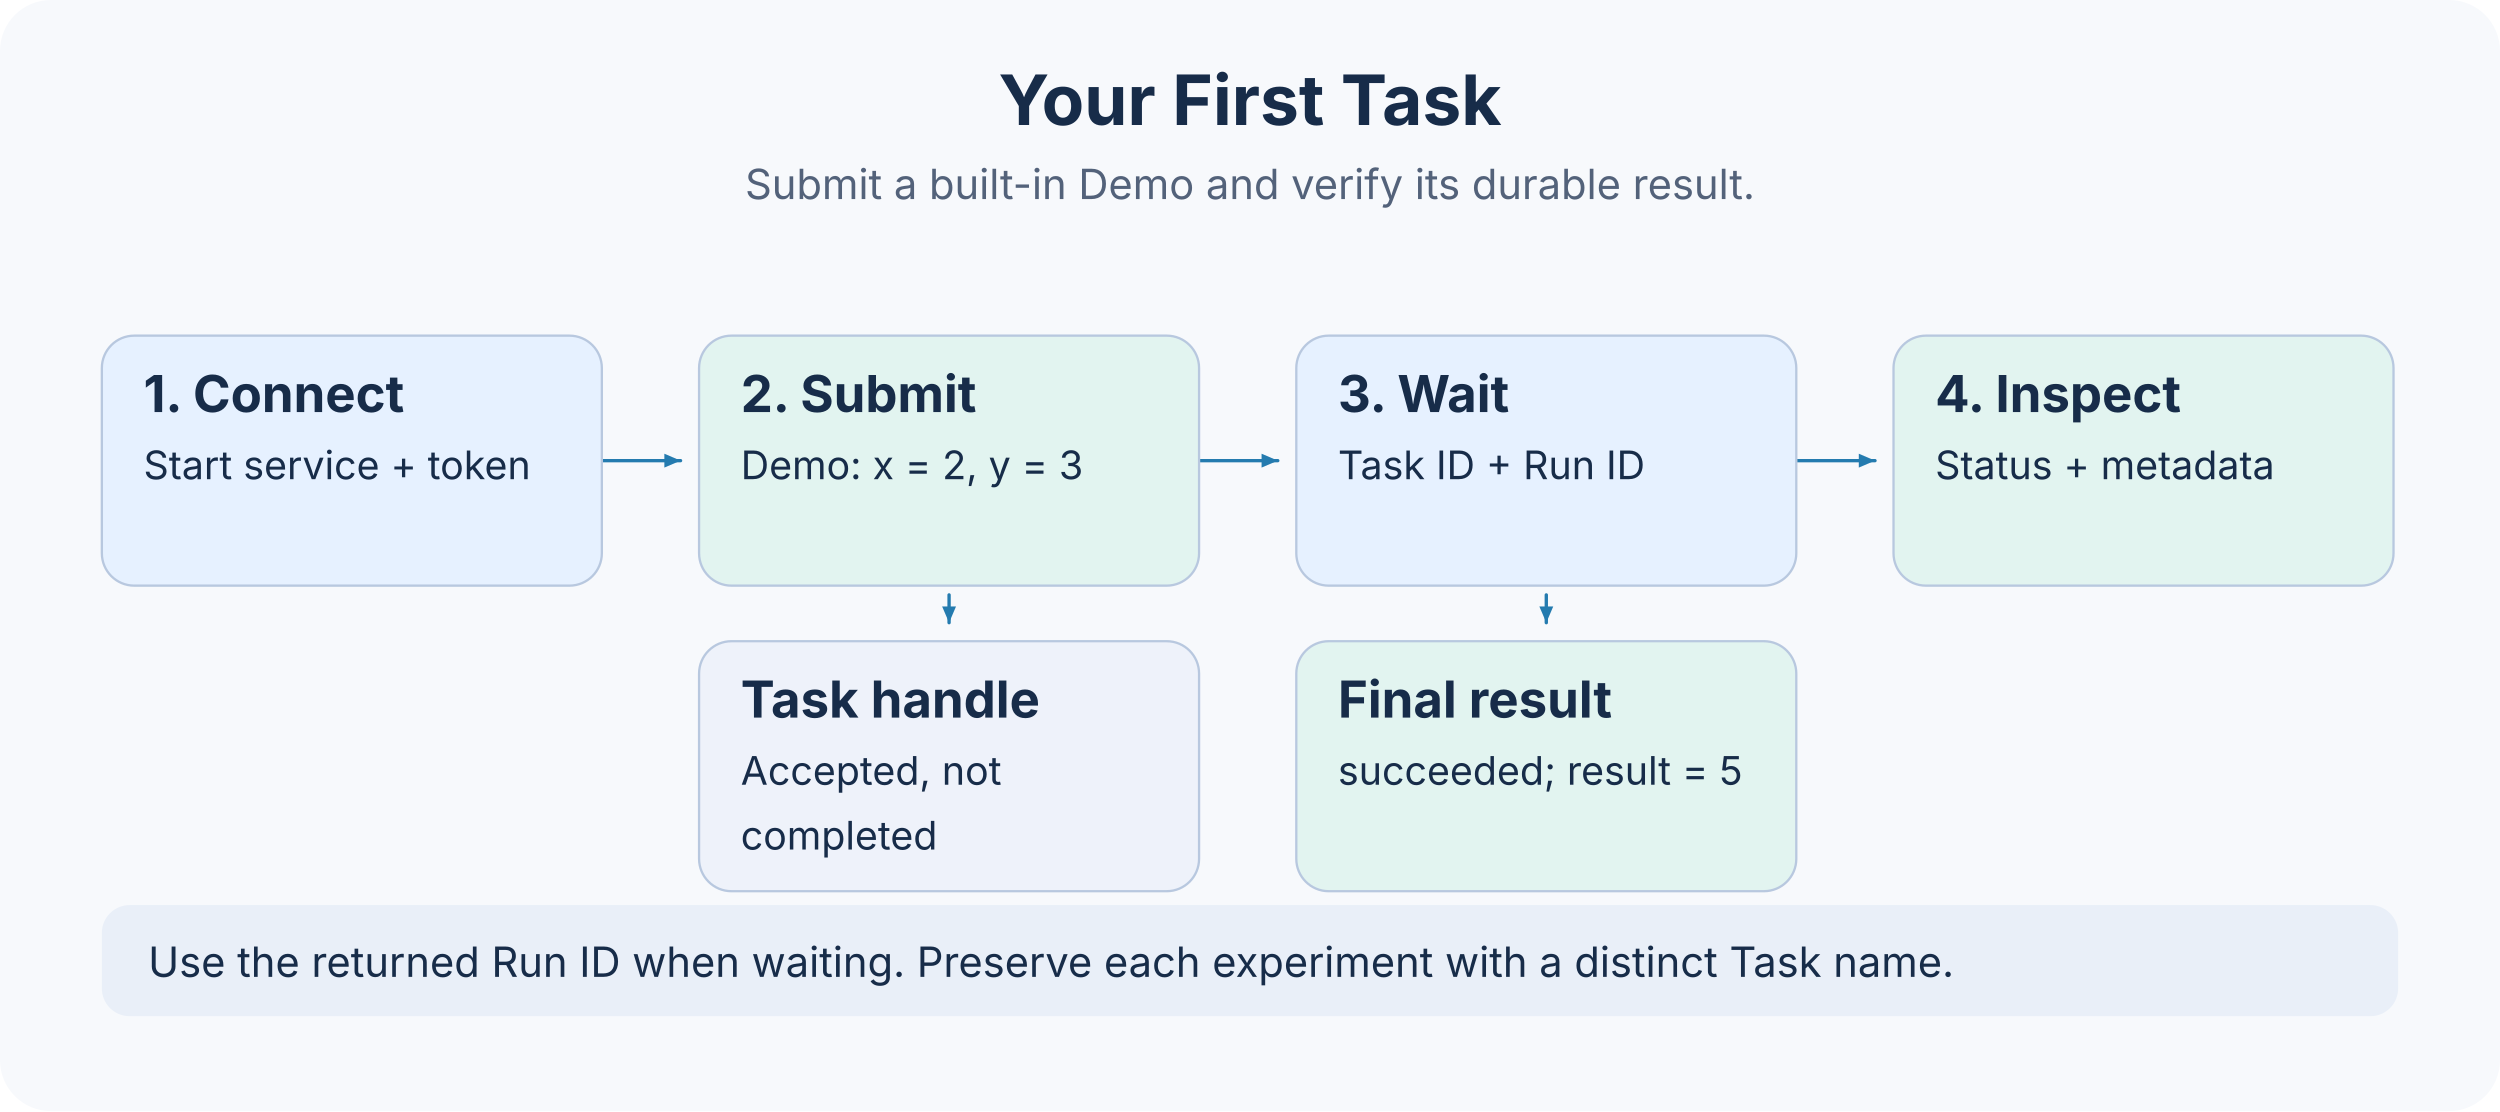
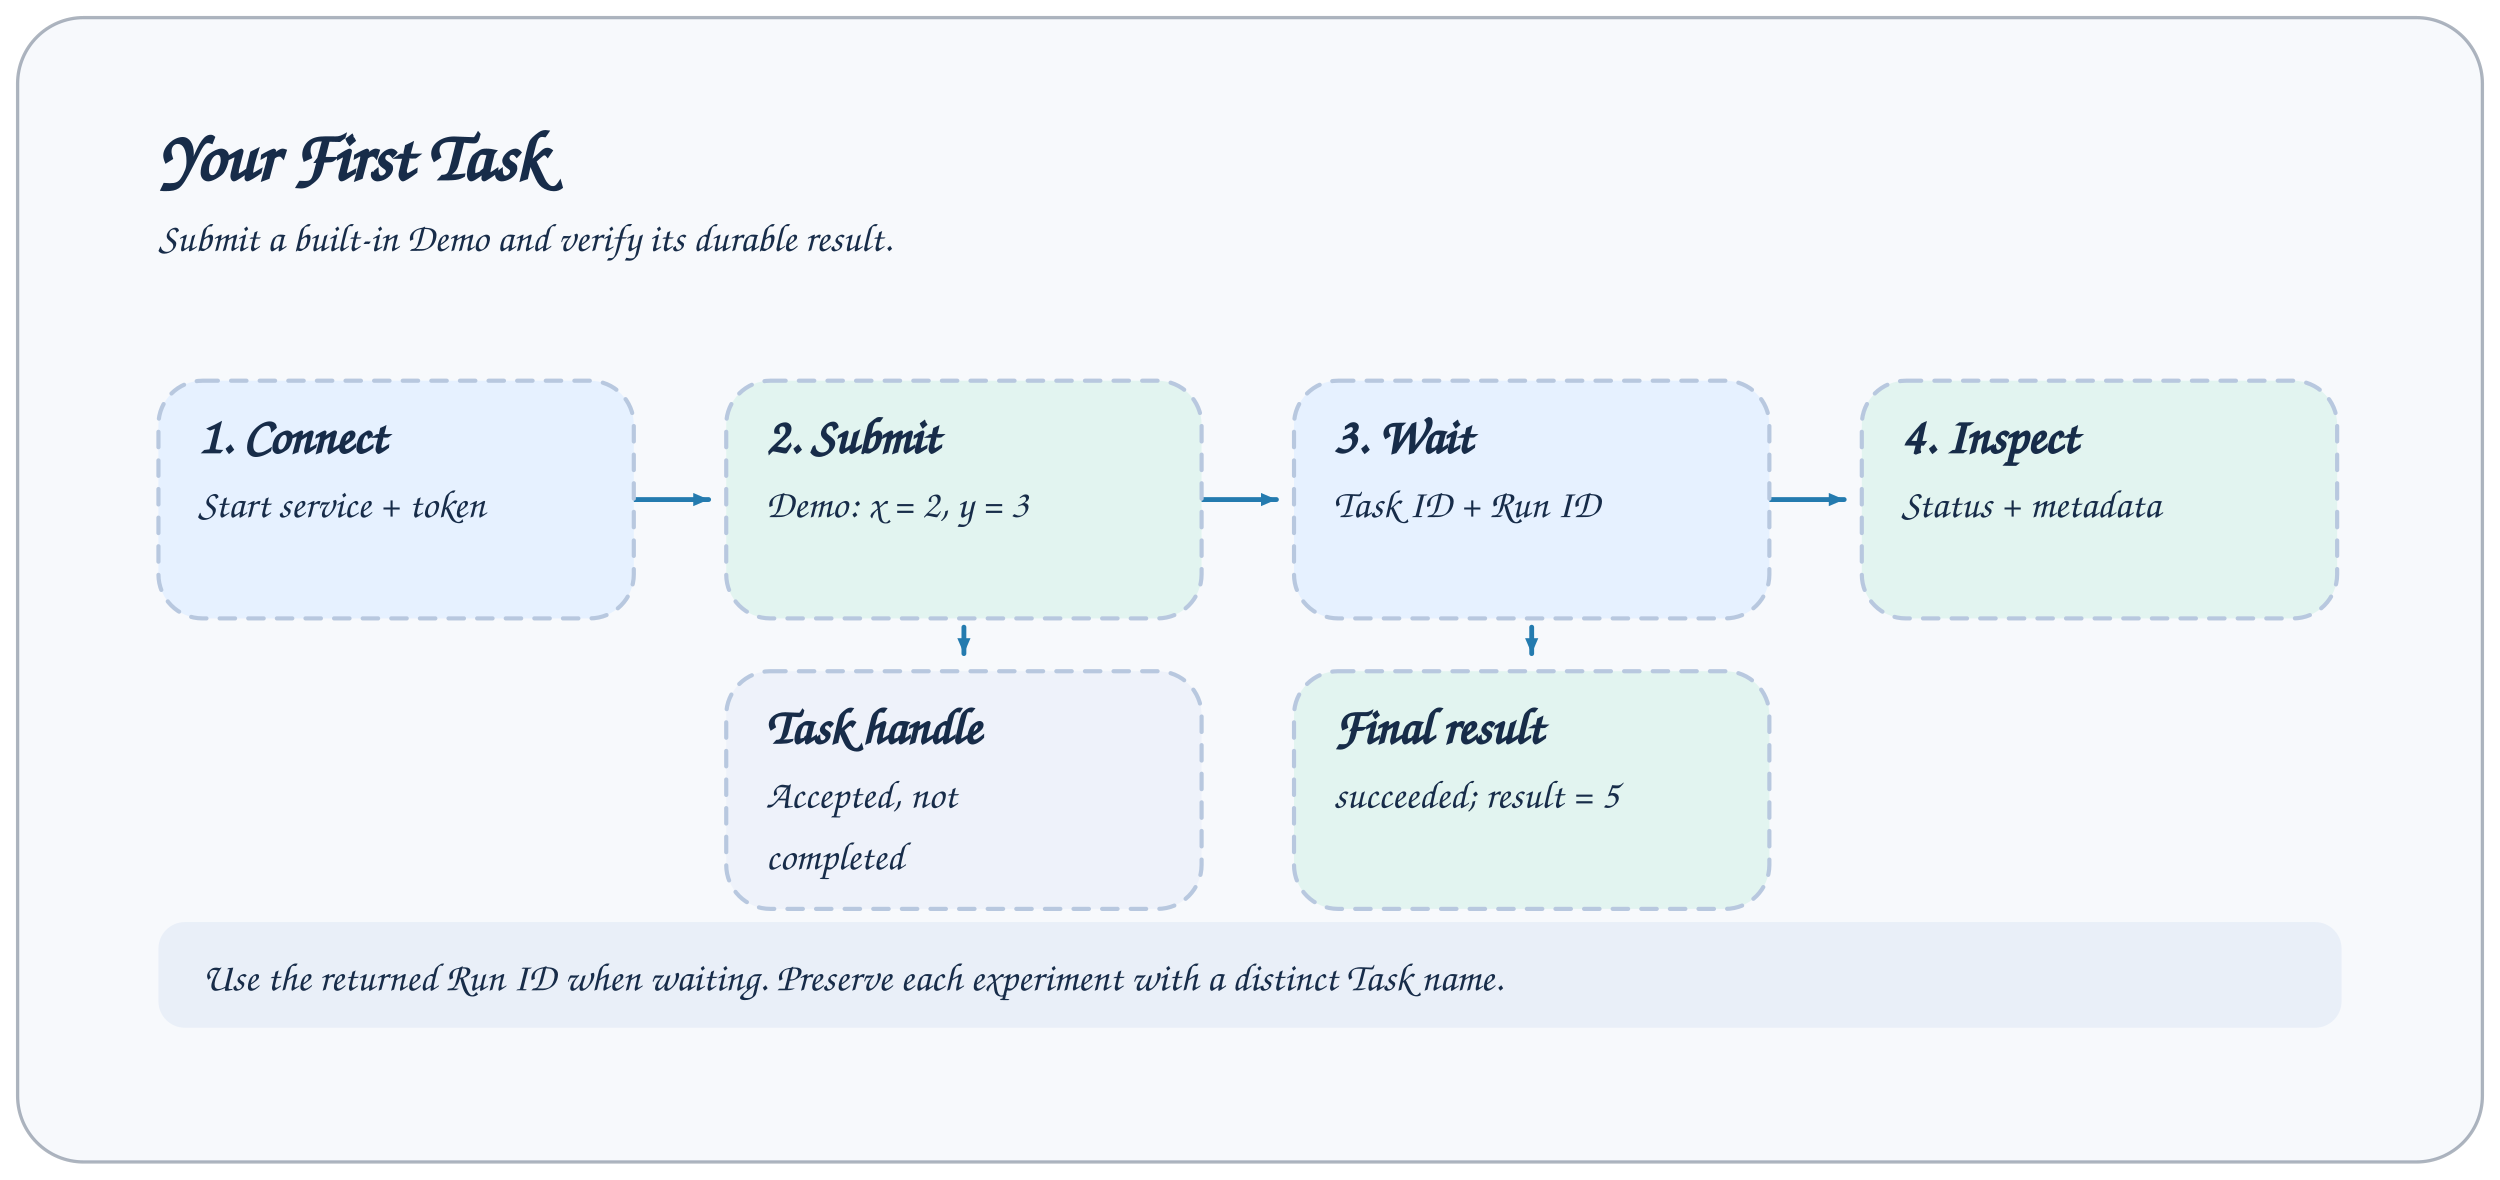
- <svg xmlns="http://www.w3.org/2000/svg" width="1080" height="480" viewBox="0 0 1080 480" role="img" aria-labelledby="title desc">
+ <svg xmlns="http://www.w3.org/2000/svg" width="1136" height="536" viewBox="0 0 1136 536" role="img" aria-labelledby="title desc">
  <defs>
    <marker id="arrow" viewBox="0 0 8 6" refX="7" refY="3" markerWidth="8" markerHeight="6" orient="auto-start-reverse" markerUnits="userSpaceOnUse">
      <path d="M 0 0 L 7 3 L 0 6 z" fill="#247baf" />
    </marker>
  </defs>
-   <rect width="1080" height="480" rx="22" fill="#f7f9fc" />
-   <g font-family="Comic Sans MS, Bradley Hand, -apple-system, BlinkMacSystemFont, Segoe UI, sans-serif" fill="#172c49">
-     <text x="540" y="54" font-size="30" font-weight="700" text-anchor="middle">Your First Task</text>
-     <text x="540" y="86" font-size="18" fill="#53627a" text-anchor="middle">Submit a built-in Demo and verify its durable result.</text>
-     <path d="M260 199H294" fill="none" stroke="#247baf" stroke-width="1.45" marker-end="url(#arrow)" stroke-linecap="round" stroke-linejoin="round" />
-     <path d="M518 199H552" fill="none" stroke="#247baf" stroke-width="1.45" marker-end="url(#arrow)" stroke-linecap="round" stroke-linejoin="round" />
-     <path d="M776 199H810" fill="none" stroke="#247baf" stroke-width="1.45" marker-end="url(#arrow)" stroke-linecap="round" stroke-linejoin="round" />
-     <path d="M410 257V269" fill="none" stroke="#247baf" stroke-width="1.45" marker-end="url(#arrow)" stroke-linecap="round" stroke-linejoin="round" />
-     <path d="M668 257V269" fill="none" stroke="#247baf" stroke-width="1.45" marker-end="url(#arrow)" stroke-linecap="round" stroke-linejoin="round" />
-     <rect x="44" y="145" width="216" height="108" rx="14" fill="#e6f1ff" stroke="#b8c8df" />
-     <text x="62" y="178" font-size="22" font-weight="700">1. Connect</text>
-     <text x="62" y="207" font-size="17">Start service + token</text>
-     <rect x="302" y="145" width="216" height="108" rx="14" fill="#e2f4f0" stroke="#b8c8df" />
-     <text x="320" y="178" font-size="22" font-weight="700">2. Submit</text>
-     <text x="320" y="207" font-size="17">Demo: x = 2, y = 3</text>
-     <rect x="560" y="145" width="216" height="108" rx="14" fill="#e6f1ff" stroke="#b8c8df" />
-     <text x="578" y="178" font-size="22" font-weight="700">3. Wait</text>
-     <text x="578" y="207" font-size="17">Task ID + Run ID</text>
-     <rect x="818" y="145" width="216" height="108" rx="14" fill="#e2f4f0" stroke="#b8c8df" />
-     <text x="836" y="178" font-size="22" font-weight="700">4. Inspect</text>
-     <text x="836" y="207" font-size="17">Status + metadata</text>
-     <rect x="302" y="277" width="216" height="108" rx="14" fill="#eef2fa" stroke="#b8c8df" />
-     <text x="320" y="310" font-size="22" font-weight="700">Task handle</text>
-     <text x="320" y="339" font-size="17">
-       <tspan x="320" dy="0">Accepted, not</tspan>
-       <tspan x="320" dy="28">completed</tspan>
-     </text>
-     <rect x="560" y="277" width="216" height="108" rx="14" fill="#e2f4f0" stroke="#b8c8df" />
-     <text x="578" y="310" font-size="22" font-weight="700">Final result</text>
-     <text x="578" y="339" font-size="17">succeeded; result = 5</text>
-     <rect x="44" y="391" width="992" height="48" rx="12" fill="#e9eff8" />
-     <text x="64" y="422" font-size="18">Use the returned Run ID when waiting. Preserve each experiment with a distinct Task name.</text>
+   <rect x="8" y="8" width="1120.0" height="520.0" rx="30" fill="#f7f9fc" stroke="#172c49" stroke-width="1.5" stroke-linejoin="round" stroke-opacity="0.35" />
+   <g transform="translate(28 28)" font-family="'Comic Sans MS', 'Chalkboard SE', 'Comic Neue', cursive" data-diagram-content="true">
+     <g font-family="'Comic Sans MS', 'Chalkboard SE', 'Comic Neue', cursive" fill="#172c49">
+       <text x="44" y="54" font-size="32" font-weight="700" text-anchor="start">Your First Task</text>
+       <text x="44" y="86" font-size="18" fill="#172c49" text-anchor="start">Submit a built-in Demo and verify its durable result.</text>
+       <path d="M260 199H294" fill="none" stroke="#247baf" stroke-width="2.2" marker-end="url(#arrow)" stroke-linecap="round" stroke-linejoin="round" />
+       <path d="M518 199H552" fill="none" stroke="#247baf" stroke-width="2.2" marker-end="url(#arrow)" stroke-linecap="round" stroke-linejoin="round" />
+       <path d="M776 199H810" fill="none" stroke="#247baf" stroke-width="2.2" marker-end="url(#arrow)" stroke-linecap="round" stroke-linejoin="round" />
+       <path d="M410 257V269" fill="none" stroke="#247baf" stroke-width="2.2" marker-end="url(#arrow)" stroke-linecap="round" stroke-linejoin="round" />
+       <path d="M668 257V269" fill="none" stroke="#247baf" stroke-width="2.2" marker-end="url(#arrow)" stroke-linecap="round" stroke-linejoin="round" />
+       <rect x="44" y="145" width="216" height="108" rx="20" fill="#e6f1ff" stroke="#b8c8df" stroke-width="1.9" stroke-dasharray="7 6" stroke-linecap="round" />
+       <text x="62" y="178" font-size="23" font-weight="700">1. Connect</text>
+       <text x="62" y="207" font-size="18">Start service + token</text>
+       <rect x="302" y="145" width="216" height="108" rx="20" fill="#e2f4f0" stroke="#b8c8df" stroke-width="1.9" stroke-dasharray="7 6" stroke-linecap="round" />
+       <text x="320" y="178" font-size="23" font-weight="700">2. Submit</text>
+       <text x="320" y="207" font-size="18">Demo: x = 2, y = 3</text>
+       <rect x="560" y="145" width="216" height="108" rx="20" fill="#e6f1ff" stroke="#b8c8df" stroke-width="1.9" stroke-dasharray="7 6" stroke-linecap="round" />
+       <text x="578" y="178" font-size="23" font-weight="700">3. Wait</text>
+       <text x="578" y="207" font-size="18">Task ID + Run ID</text>
+       <rect x="818" y="145" width="216" height="108" rx="20" fill="#e2f4f0" stroke="#b8c8df" stroke-width="1.9" stroke-dasharray="7 6" stroke-linecap="round" />
+       <text x="836" y="178" font-size="23" font-weight="700">4. Inspect</text>
+       <text x="836" y="207" font-size="18">Status + metadata</text>
+       <rect x="302" y="277" width="216" height="108" rx="20" fill="#eef2fa" stroke="#b8c8df" stroke-width="1.9" stroke-dasharray="7 6" stroke-linecap="round" />
+       <text x="320" y="310" font-size="23" font-weight="700">Task handle</text>
+       <text x="320" y="339" font-size="18">
+         <tspan x="320" dy="0">Accepted, not</tspan>
+         <tspan x="320" dy="28">completed</tspan>
+       </text>
+       <rect x="560" y="277" width="216" height="108" rx="20" fill="#e2f4f0" stroke="#b8c8df" stroke-width="1.9" stroke-dasharray="7 6" stroke-linecap="round" />
+       <text x="578" y="310" font-size="23" font-weight="700">Final result</text>
+       <text x="578" y="339" font-size="18">succeeded; result = 5</text>
+       <rect x="44" y="391" width="992" height="48" rx="12" fill="#e9eff8" />
+       <text x="64" y="422" font-size="18" text-anchor="start">Use the returned Run ID when waiting. Preserve each experiment with a distinct Task name.</text>
+     </g>
  </g>
</svg>
